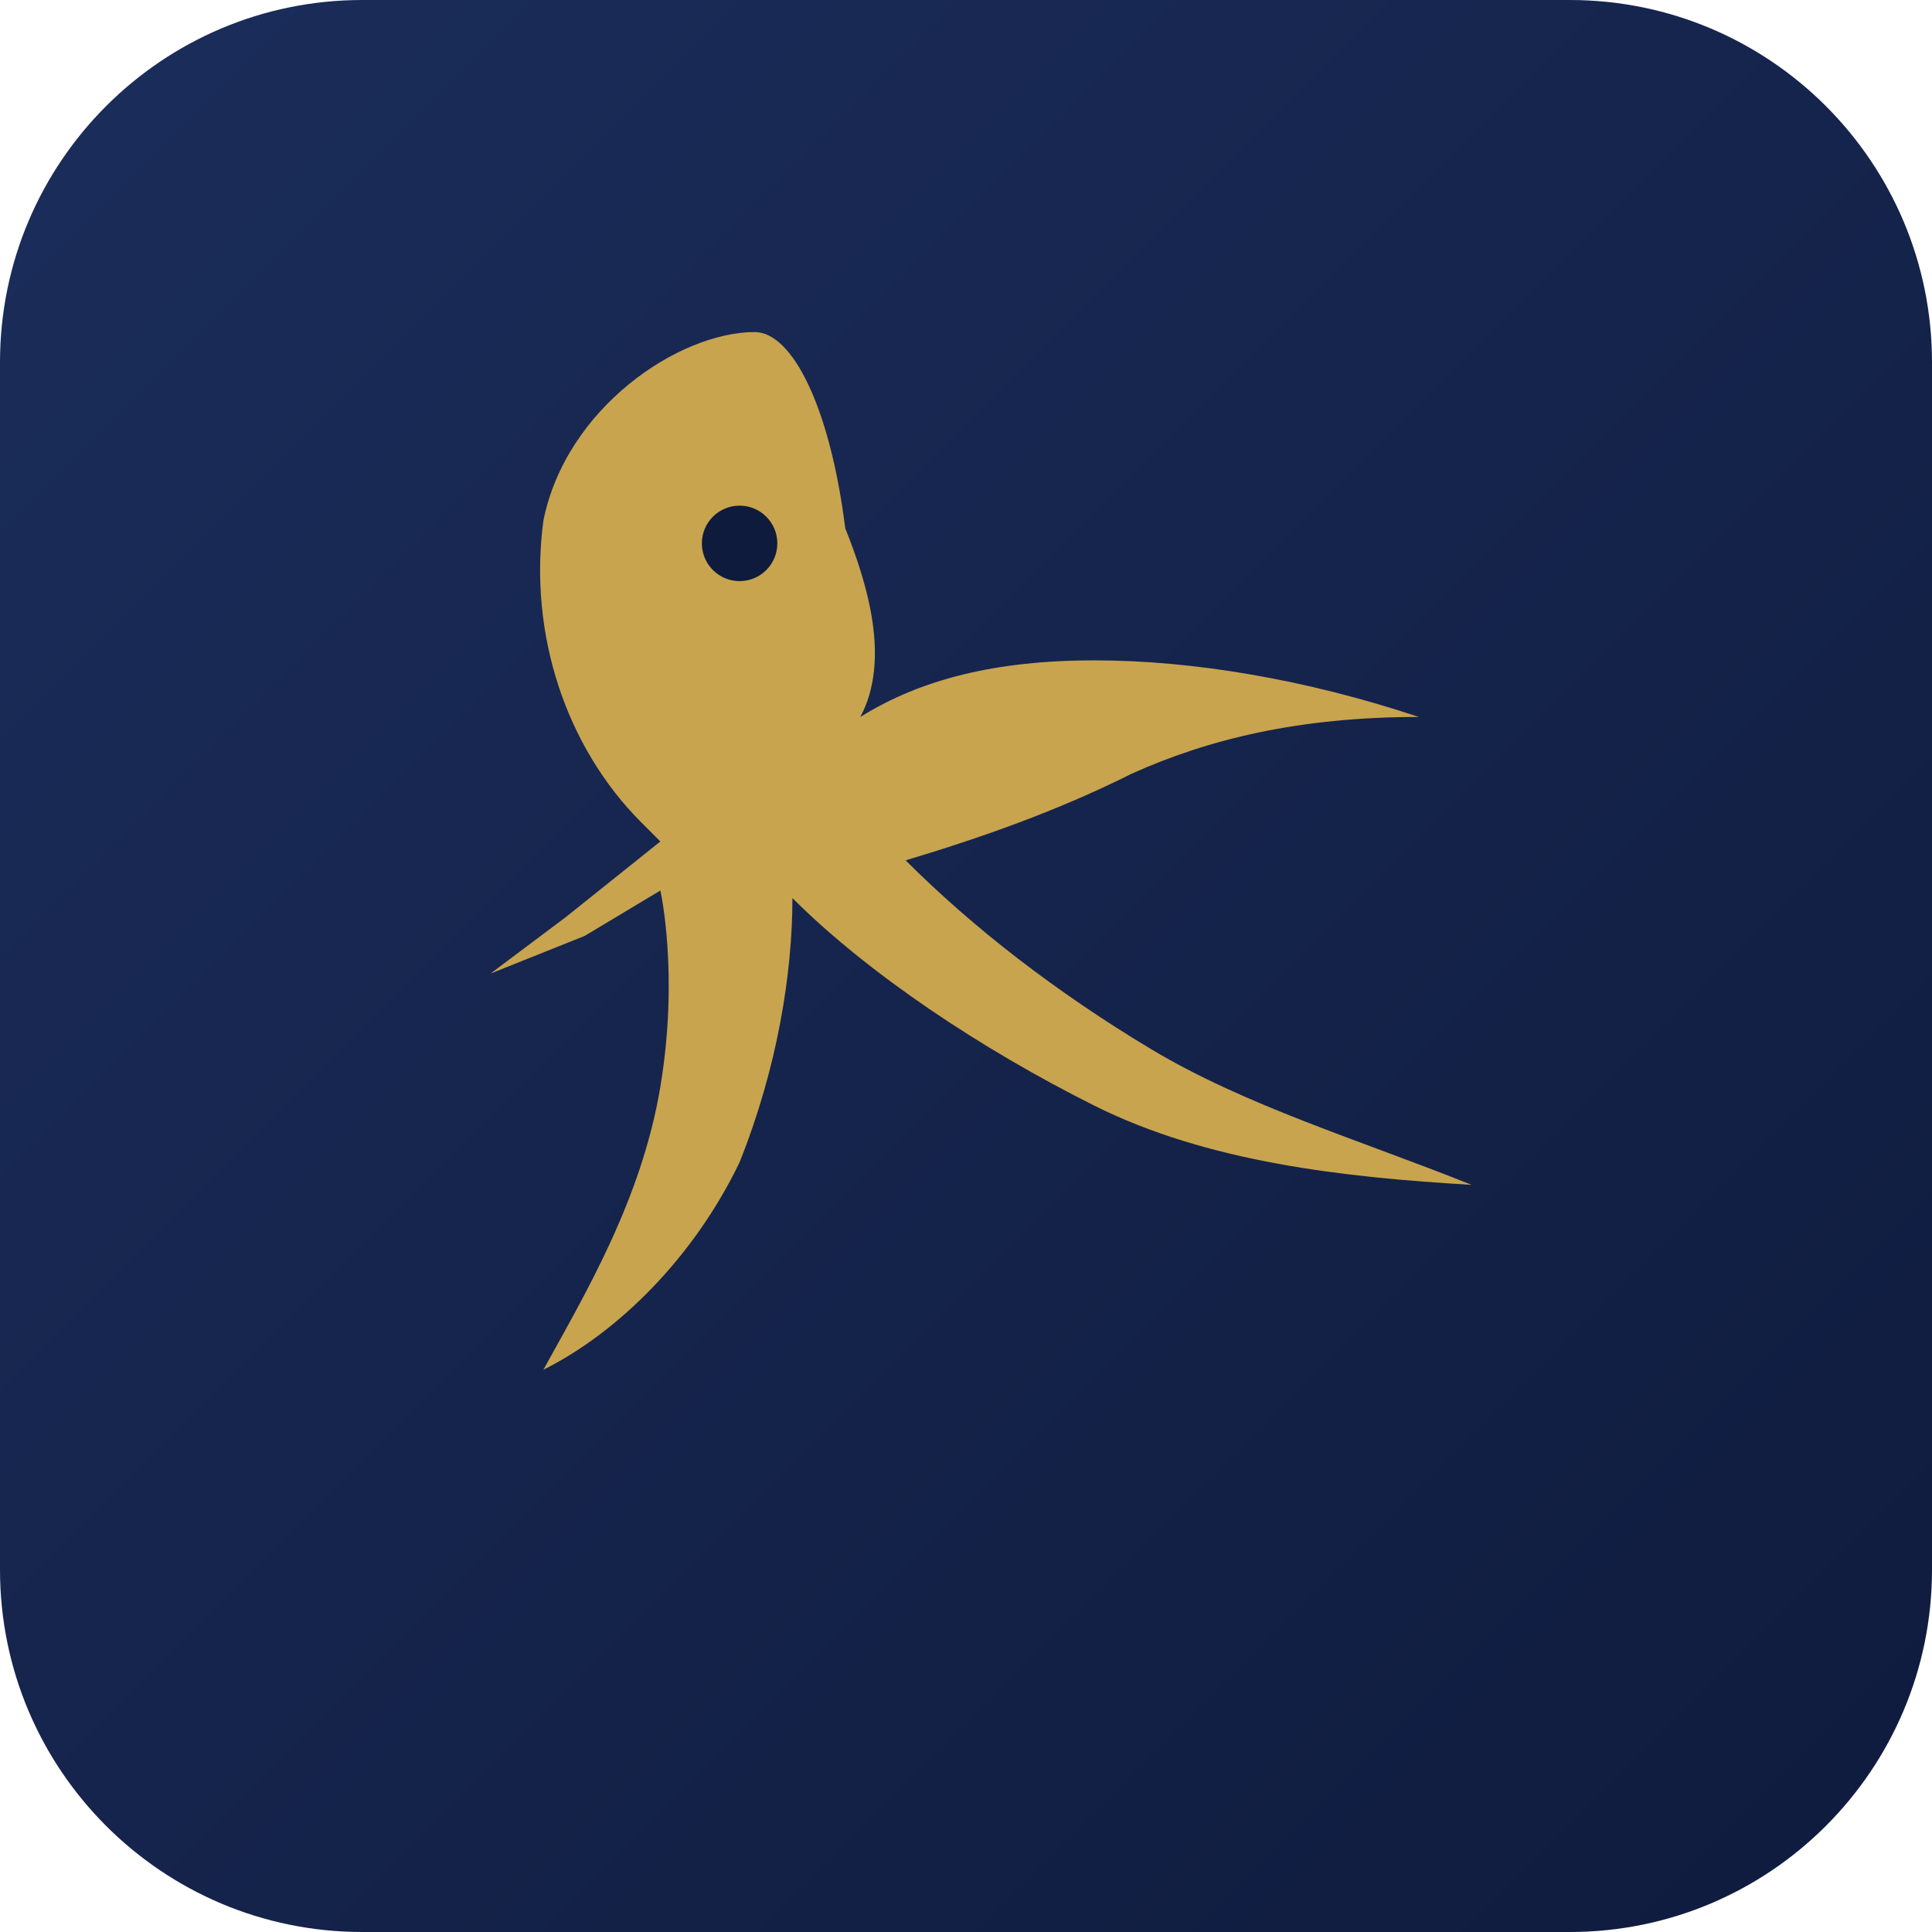
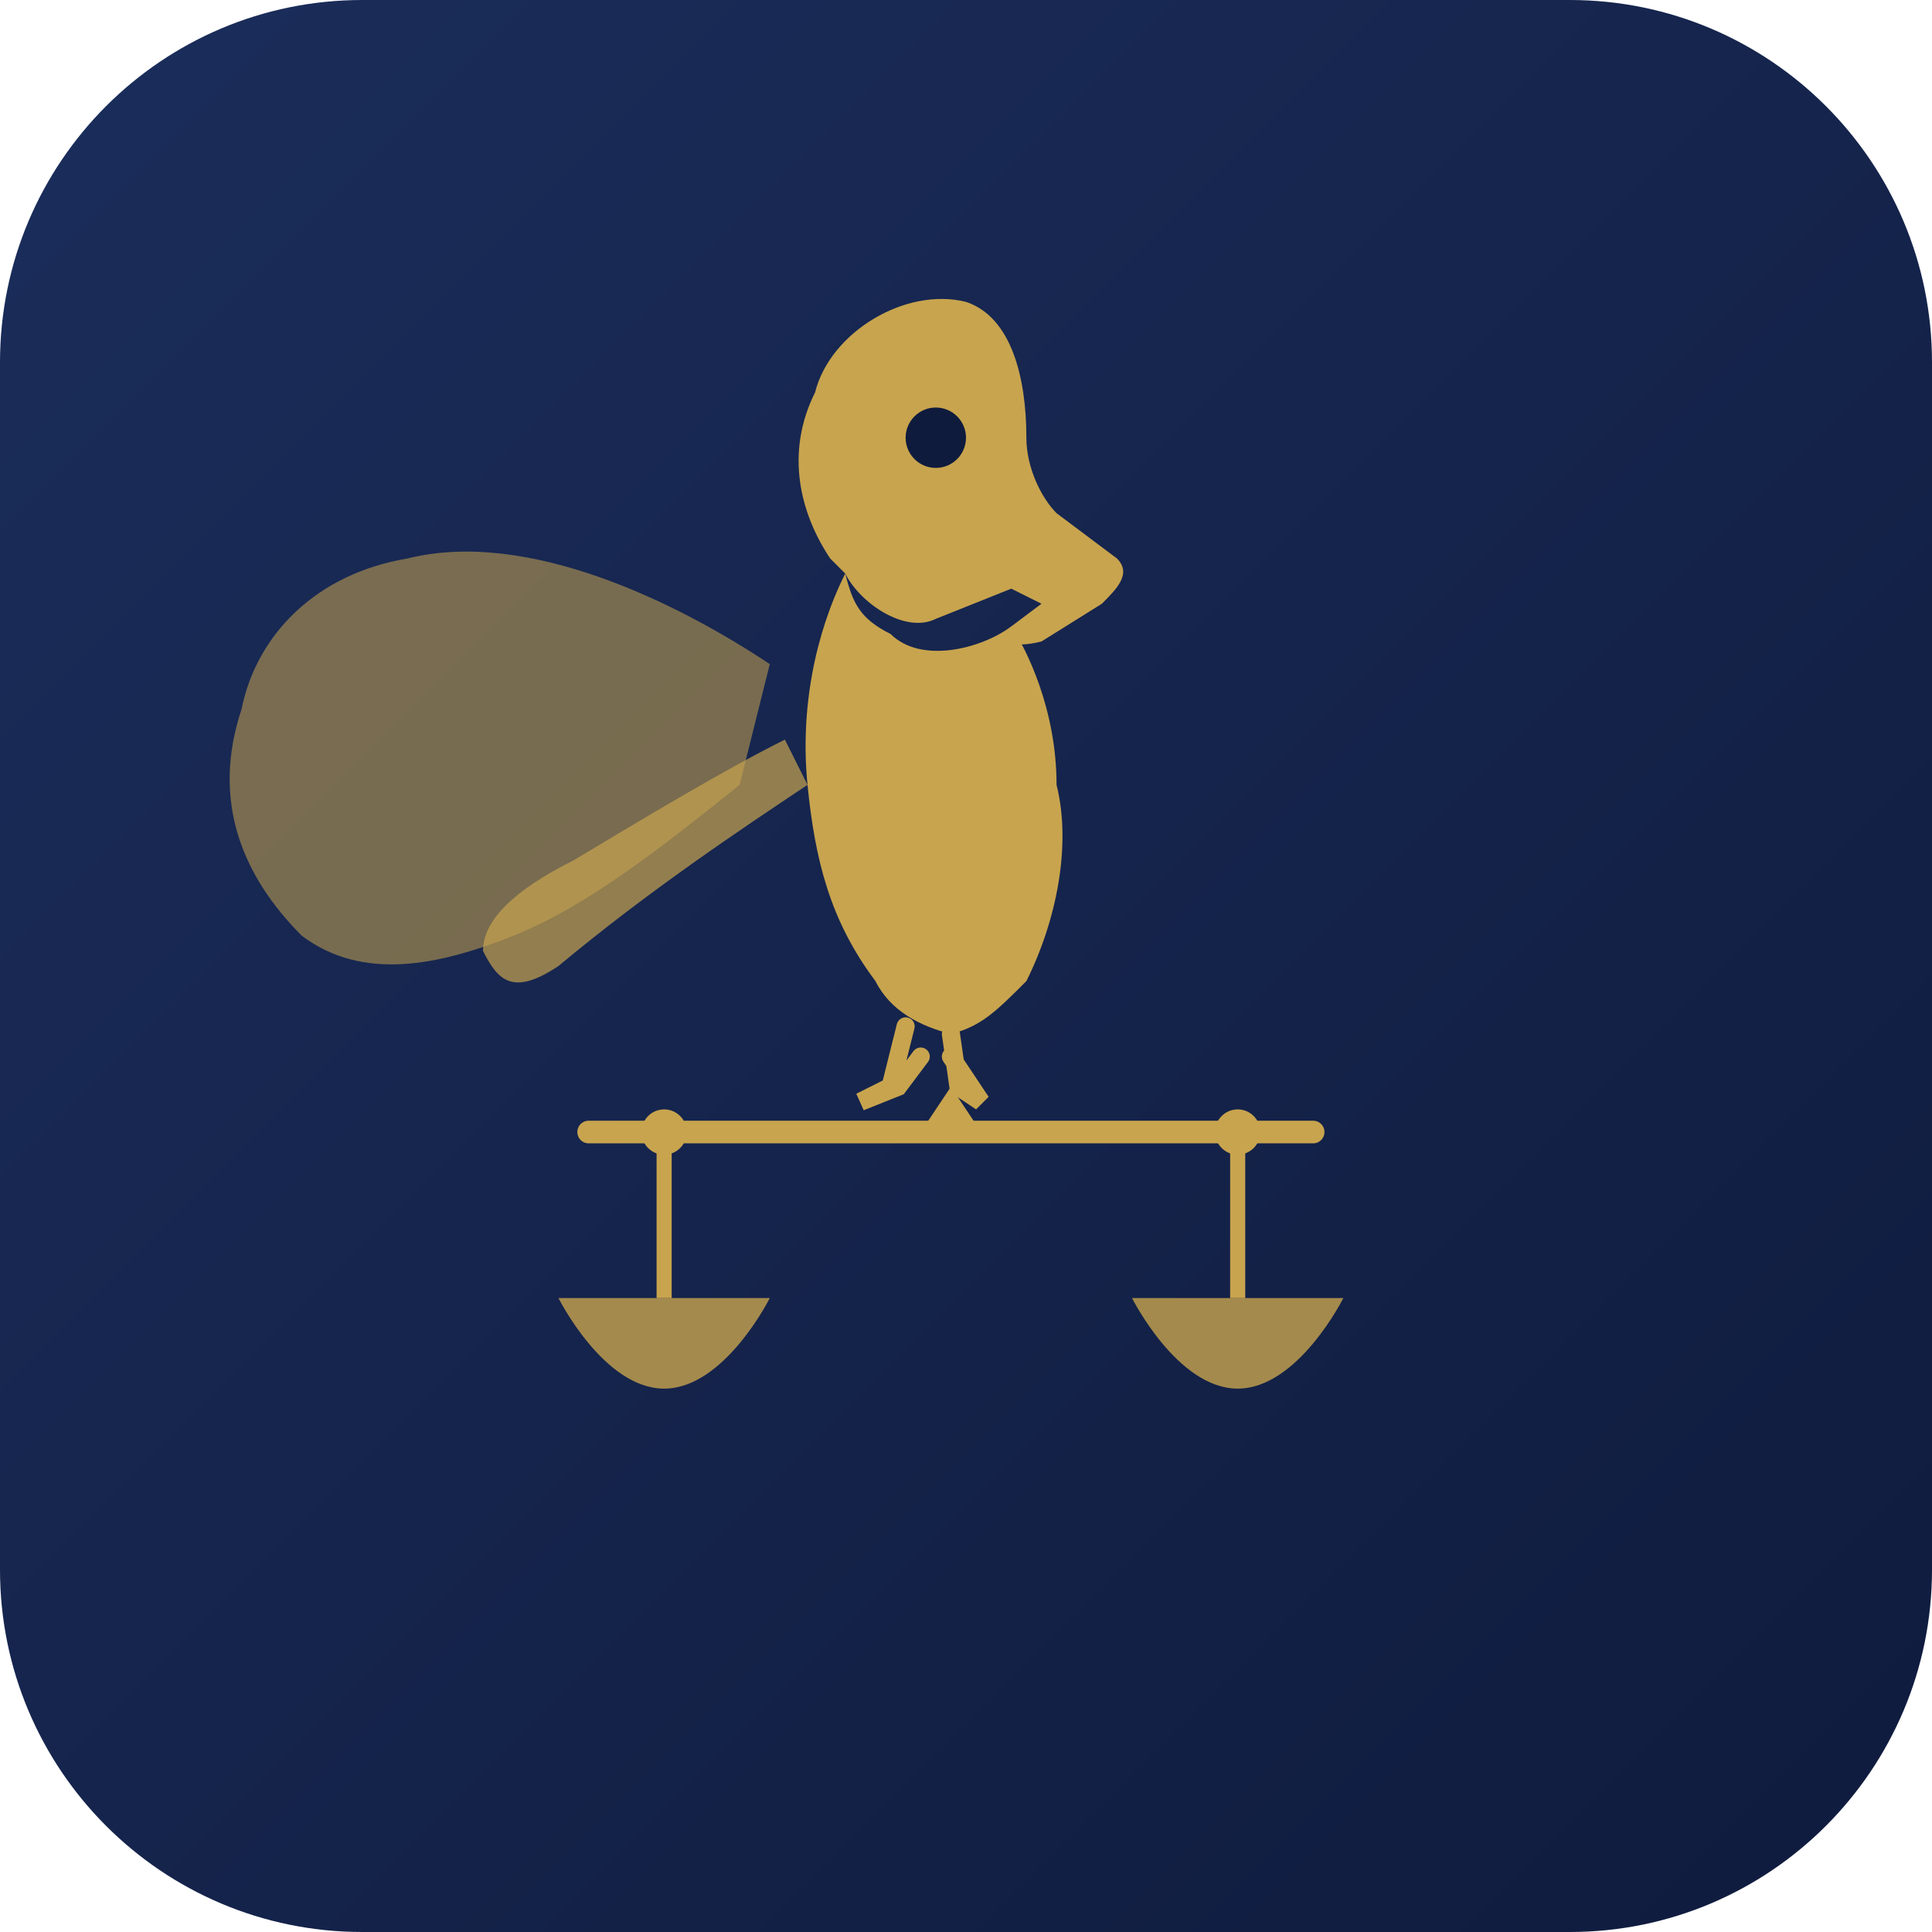
<svg xmlns="http://www.w3.org/2000/svg" viewBox="0 0 128 128" fill="none">
  <defs>
    <linearGradient id="bg" x1="0" y1="0" x2="1" y2="1">
      <stop offset="0%" stop-color="#1B2D5B" />
      <stop offset="100%" stop-color="#0F1B3D" />
    </linearGradient>
  </defs>
  <rect width="128" height="128" rx="24" fill="url(#bg)" />
-   <path d="     M 50 22     C 45 22, 37.5 27, 36 34.5     C 35 42, 37.5 49.5, 42.5 54.5     L 43.75 55.75     L 37.5 60.75     L 32.5 64.5     L 38.75 62     L 43.75 59     C 43.75 59, 45 64.5, 43.75 72     C 42.5 79.5, 38.75 85.75, 36 90.75     C 41 88.25, 46 83.25, 49 77     C 51.5 70.75, 52.5 64.5, 52.5 59.5     C 57.5 64.5, 65 69.5, 72.5 73.25     C 80 77, 89 78, 97.5 78.5     C 90 75.5, 82.5 73.25, 76.25 69.5     C 70 65.75, 64.5 61.5, 60 57     C 65 55.5, 70 53.75, 75 51.25     C 80 49, 86 47.5, 94 47.5     C 86.5 45, 79 43.75, 72.5 43.75     C 66 43.75, 61 45, 57 47.5     C 59 43.75, 57.5 38.75, 56 35     C 55 27, 52.5 22, 50 22     Z   " fill="#C8A44E" />
-   <circle cx="49" cy="36" r="2.5" fill="#0F1B3D" />
+   <path d="     M 51 44     C 45 40, 35 35, 27 37     C 21 38, 17 42, 16 47     C 14 53, 16 58, 20 62     C 24 65, 29 64, 34 62     C 39 60, 44 56, 49 52     Z   " fill="#C8A44E" opacity="0.55" />
+   <path d="     M 64 20     C 60 19, 55 22, 54 26     C 52 30, 53 34, 55 37     L 56 38     C 57 40, 60 42, 62 41     L 67 39     L 69 40     L 67 41.5     C 66 42.5, 67 43, 69 42.5     L 73 40     C 74 39, 75 38, 74 37     L 70 34     C 69 33, 68 31, 68 29     C 68 25, 67 21, 64 20     Z   " fill="#C8A44E" />
+   <circle cx="62" cy="29" r="2" fill="#0F1B3D" />
+   <path d="     M 56 38     C 54 42, 53 47, 53.5 52     C 54 57, 55 61, 58 65     C 59 67, 61 68, 63 68.5     C 65 68, 66 67, 68 65     C 70 61, 71 56, 70 52     C 70 47, 68 43, 67 41.5     C 65 43, 61 44, 59 42     C 57 41, 56.5 40, 56 38     Z   " fill="#C8A44E" />
+   <path d="     M 53.5 52     C 49 55, 43 59, 37 64     C 34 66, 33 65, 32 63     C 32 61, 34 59, 38 57     C 43 54, 48 51, 52 49     Z   " fill="#C8A44E" opacity="0.7" />
+   <path d="     M 60 68 L 59 72 L 57 73 L 59.5 72 L 61 70     M 63 68.5 L 63.5 72 L 65 73 L 64 71.5 L 63 70   " stroke="#C8A44E" stroke-width="1.2" stroke-linecap="round" fill="none" />
+   <polygon points="63,72 61,75 65,75" fill="#C8A44E" />
+   <line x1="39" y1="75" x2="87" y2="75" stroke="#C8A44E" stroke-width="1.5" stroke-linecap="round" />
+   <line x1="44" y1="75" x2="44" y2="86" stroke="#C8A44E" stroke-width="1" />
+   <line x1="82" y1="75" x2="82" y2="86" stroke="#C8A44E" stroke-width="1" />
+   <path d="M 37 86 C 37 86, 40 92, 44 92 C 48 92, 51 86, 51 86 Z" fill="#C8A44E" opacity="0.8" />
+   <path d="M 75 86 C 75 86, 78 92, 82 92 C 86 92, 89 86, 89 86 Z" fill="#C8A44E" opacity="0.8" />
+   <circle cx="44" cy="75" r="1.5" fill="#C8A44E" />
+   <circle cx="82" cy="75" r="1.5" fill="#C8A44E" />
</svg>
